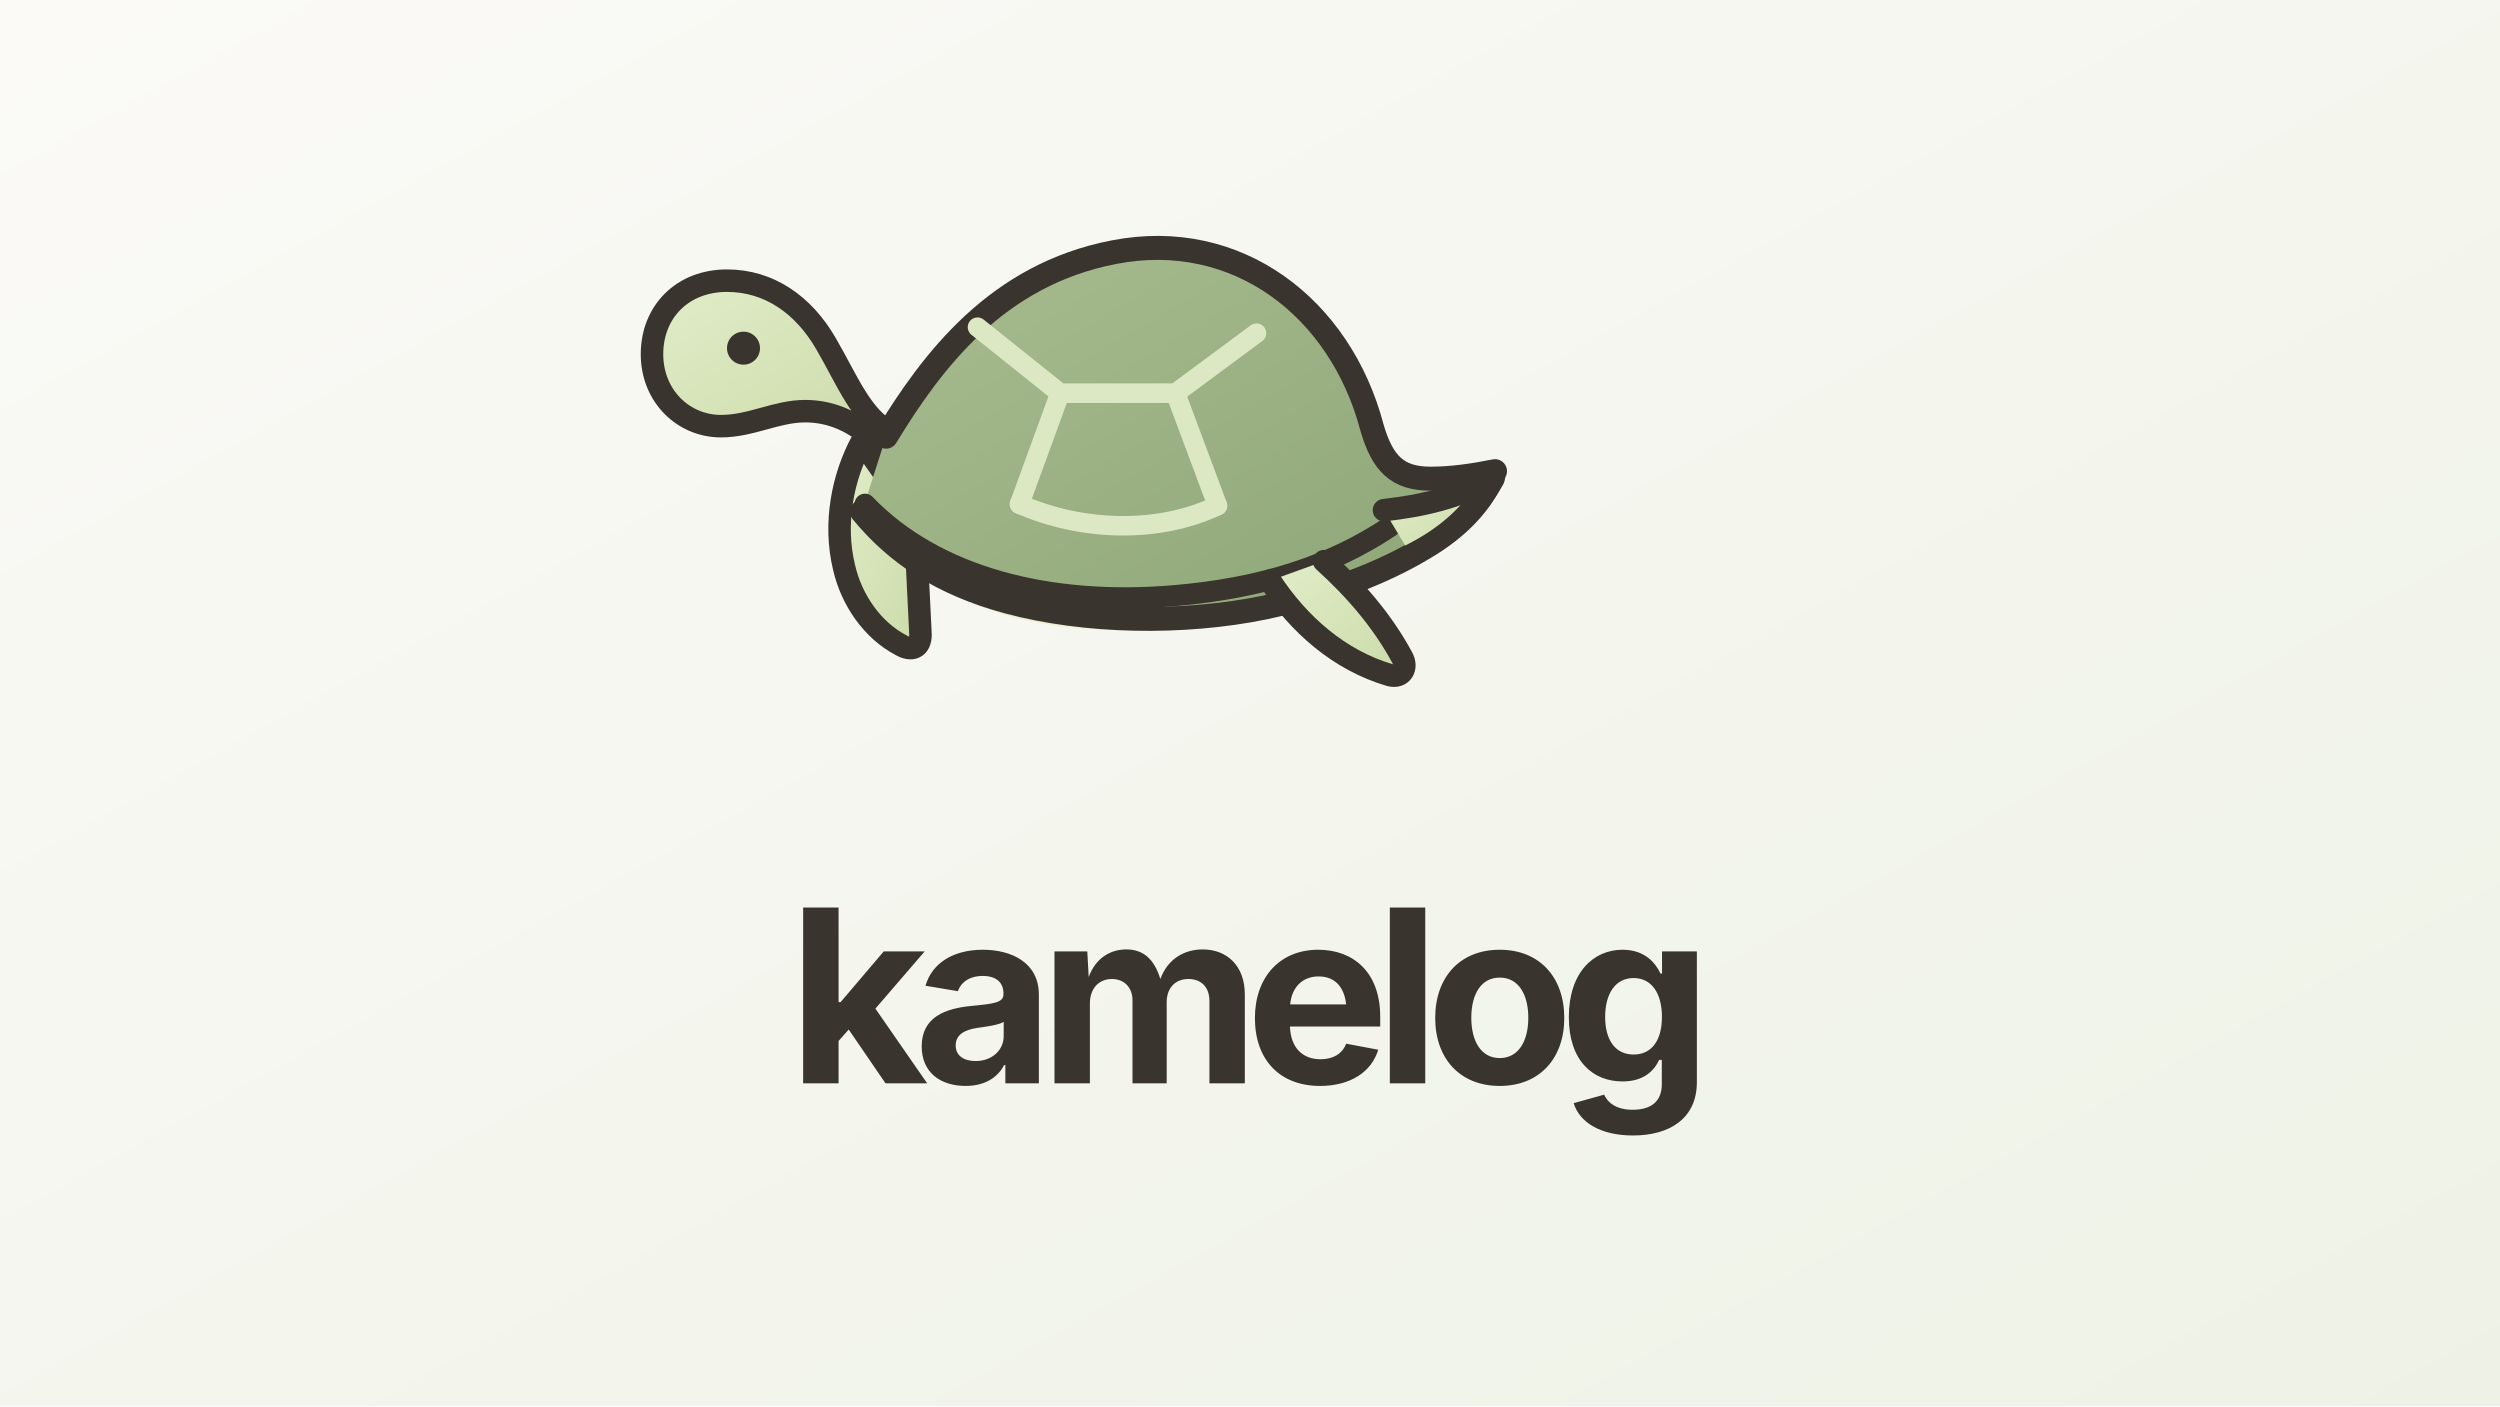
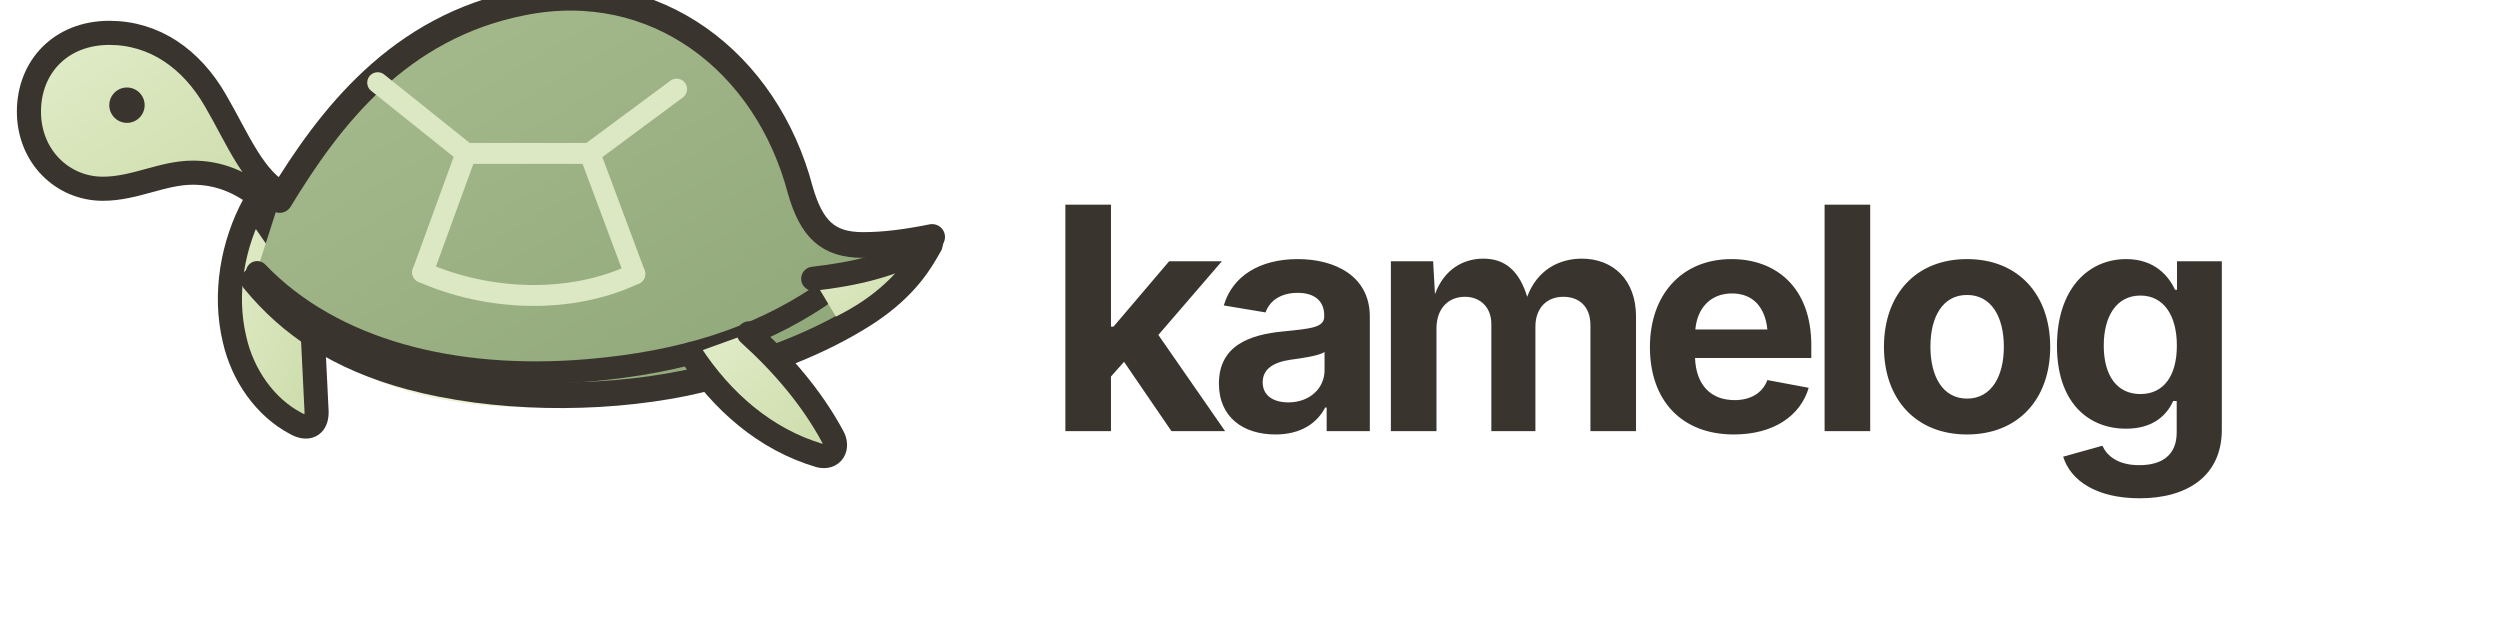
- <svg xmlns="http://www.w3.org/2000/svg" viewBox="0 0 1200 675" role="img" aria-label="kamelog">
+ <svg xmlns="http://www.w3.org/2000/svg" viewBox="0 0 980 250" role="img" aria-label="kamelog">
  <defs>
-     <linearGradient id="bg" x1="0" y1="0" x2="1" y2="1">
-       <stop offset="0" stop-color="#fbfaf7" />
-       <stop offset="1" stop-color="#eef2e6" />
-     </linearGradient>
    <linearGradient id="shell" x1="0" y1="0" x2="1" y2="1">
      <stop offset="0" stop-color="#a9bd8f" />
      <stop offset="1" stop-color="#8da578" />
    </linearGradient>
    <linearGradient id="skin" x1="0" y1="0" x2="1" y2="1">
      <stop offset="0" stop-color="#e2edc9" />
      <stop offset="1" stop-color="#cbdba9" />
    </linearGradient>
  </defs>
-   <rect width="1200" height="675" fill="url(#bg)" />
-   <g transform="translate(300,80) scale(.72)">
+   <g transform="translate(0,-35) scale(.63)">
    <path d="M177 177 C158 168 148 142 134 118 C119 92 96 76 68 76 C38 76 18 97 18 125 C18 153 39 173 64 173 C84 173 101 163 120 163 C135 163 148 168 160 177 C168 183 174 186 181 181" fill="url(#skin)" stroke="#3a342e" stroke-width="15" stroke-linecap="round" stroke-linejoin="round" />
    <path d="M158 183 C145 207 139 238 146 267 C151 289 165 309 184 319 C191 323 197 321 197 312 L193 230 C180 216 169 199 158 183Z" fill="url(#skin)" stroke="#3a342e" stroke-width="15" stroke-linejoin="round" />
    <path d="M184 225 C218 258 276 276 344 275 C405 275 453 260 487 238 C464 285 398 309 330 309 C259 309 205 287 178 251Z" fill="#eef0d2" opacity=".92" />
    <path d="M174 180 C205 129 248 72 326 57 C408 41 477 94 498 174 C505 198 515 208 537 208 C551 208 565 206 580 203 C572 224 555 241 533 254 C505 271 468 285 426 294 C372 305 307 304 255 290 C211 278 181 258 158 230" fill="url(#shell)" stroke="#3a342e" stroke-width="16" stroke-linecap="round" stroke-linejoin="round" />
    <path d="M160 225 C207 274 283 293 366 286 C425 281 471 266 510 240" fill="none" stroke="#3a342e" stroke-width="14" stroke-linecap="round" />
    <path d="M430 276 C449 305 476 329 510 339 C518 341 522 334 518 327 C505 303 487 282 466 263" fill="url(#skin)" stroke="#3a342e" stroke-width="15" stroke-linecap="round" stroke-linejoin="round" />
    <path d="M506 229 C532 226 554 221 579 208 C566 231 548 247 524 259" fill="url(#skin)" stroke="#3a342e" stroke-width="15" stroke-linecap="round" stroke-linejoin="round" />
    <path d="M235 107 L290 151 L367 151 L421 111" fill="none" stroke="#dce8c3" stroke-width="13" stroke-linecap="round" stroke-linejoin="round" />
    <path d="M290 151 L263 225 M367 151 L395 226" fill="none" stroke="#dce8c3" stroke-width="13" stroke-linecap="round" />
    <path d="M263 225 C304 243 355 245 395 226" fill="none" stroke="#dce8c3" stroke-width="13" stroke-linecap="round" />
    <circle cx="79" cy="121" r="11" fill="#3a342e" />
  </g>
-   <text x="600" y="520" text-anchor="middle" fill="#3a342e" font-family="Arial Rounded MT Bold, Avenir Next, Inter, Arial, sans-serif" font-size="116" font-weight="700" letter-spacing="-7">kamelog</text>
+   <text x="410" y="169" fill="#3a342e" font-family="Arial Rounded MT Bold, Avenir Next, Inter, Arial, sans-serif" font-size="122" font-weight="700" letter-spacing="-7">kamelog</text>
</svg>
